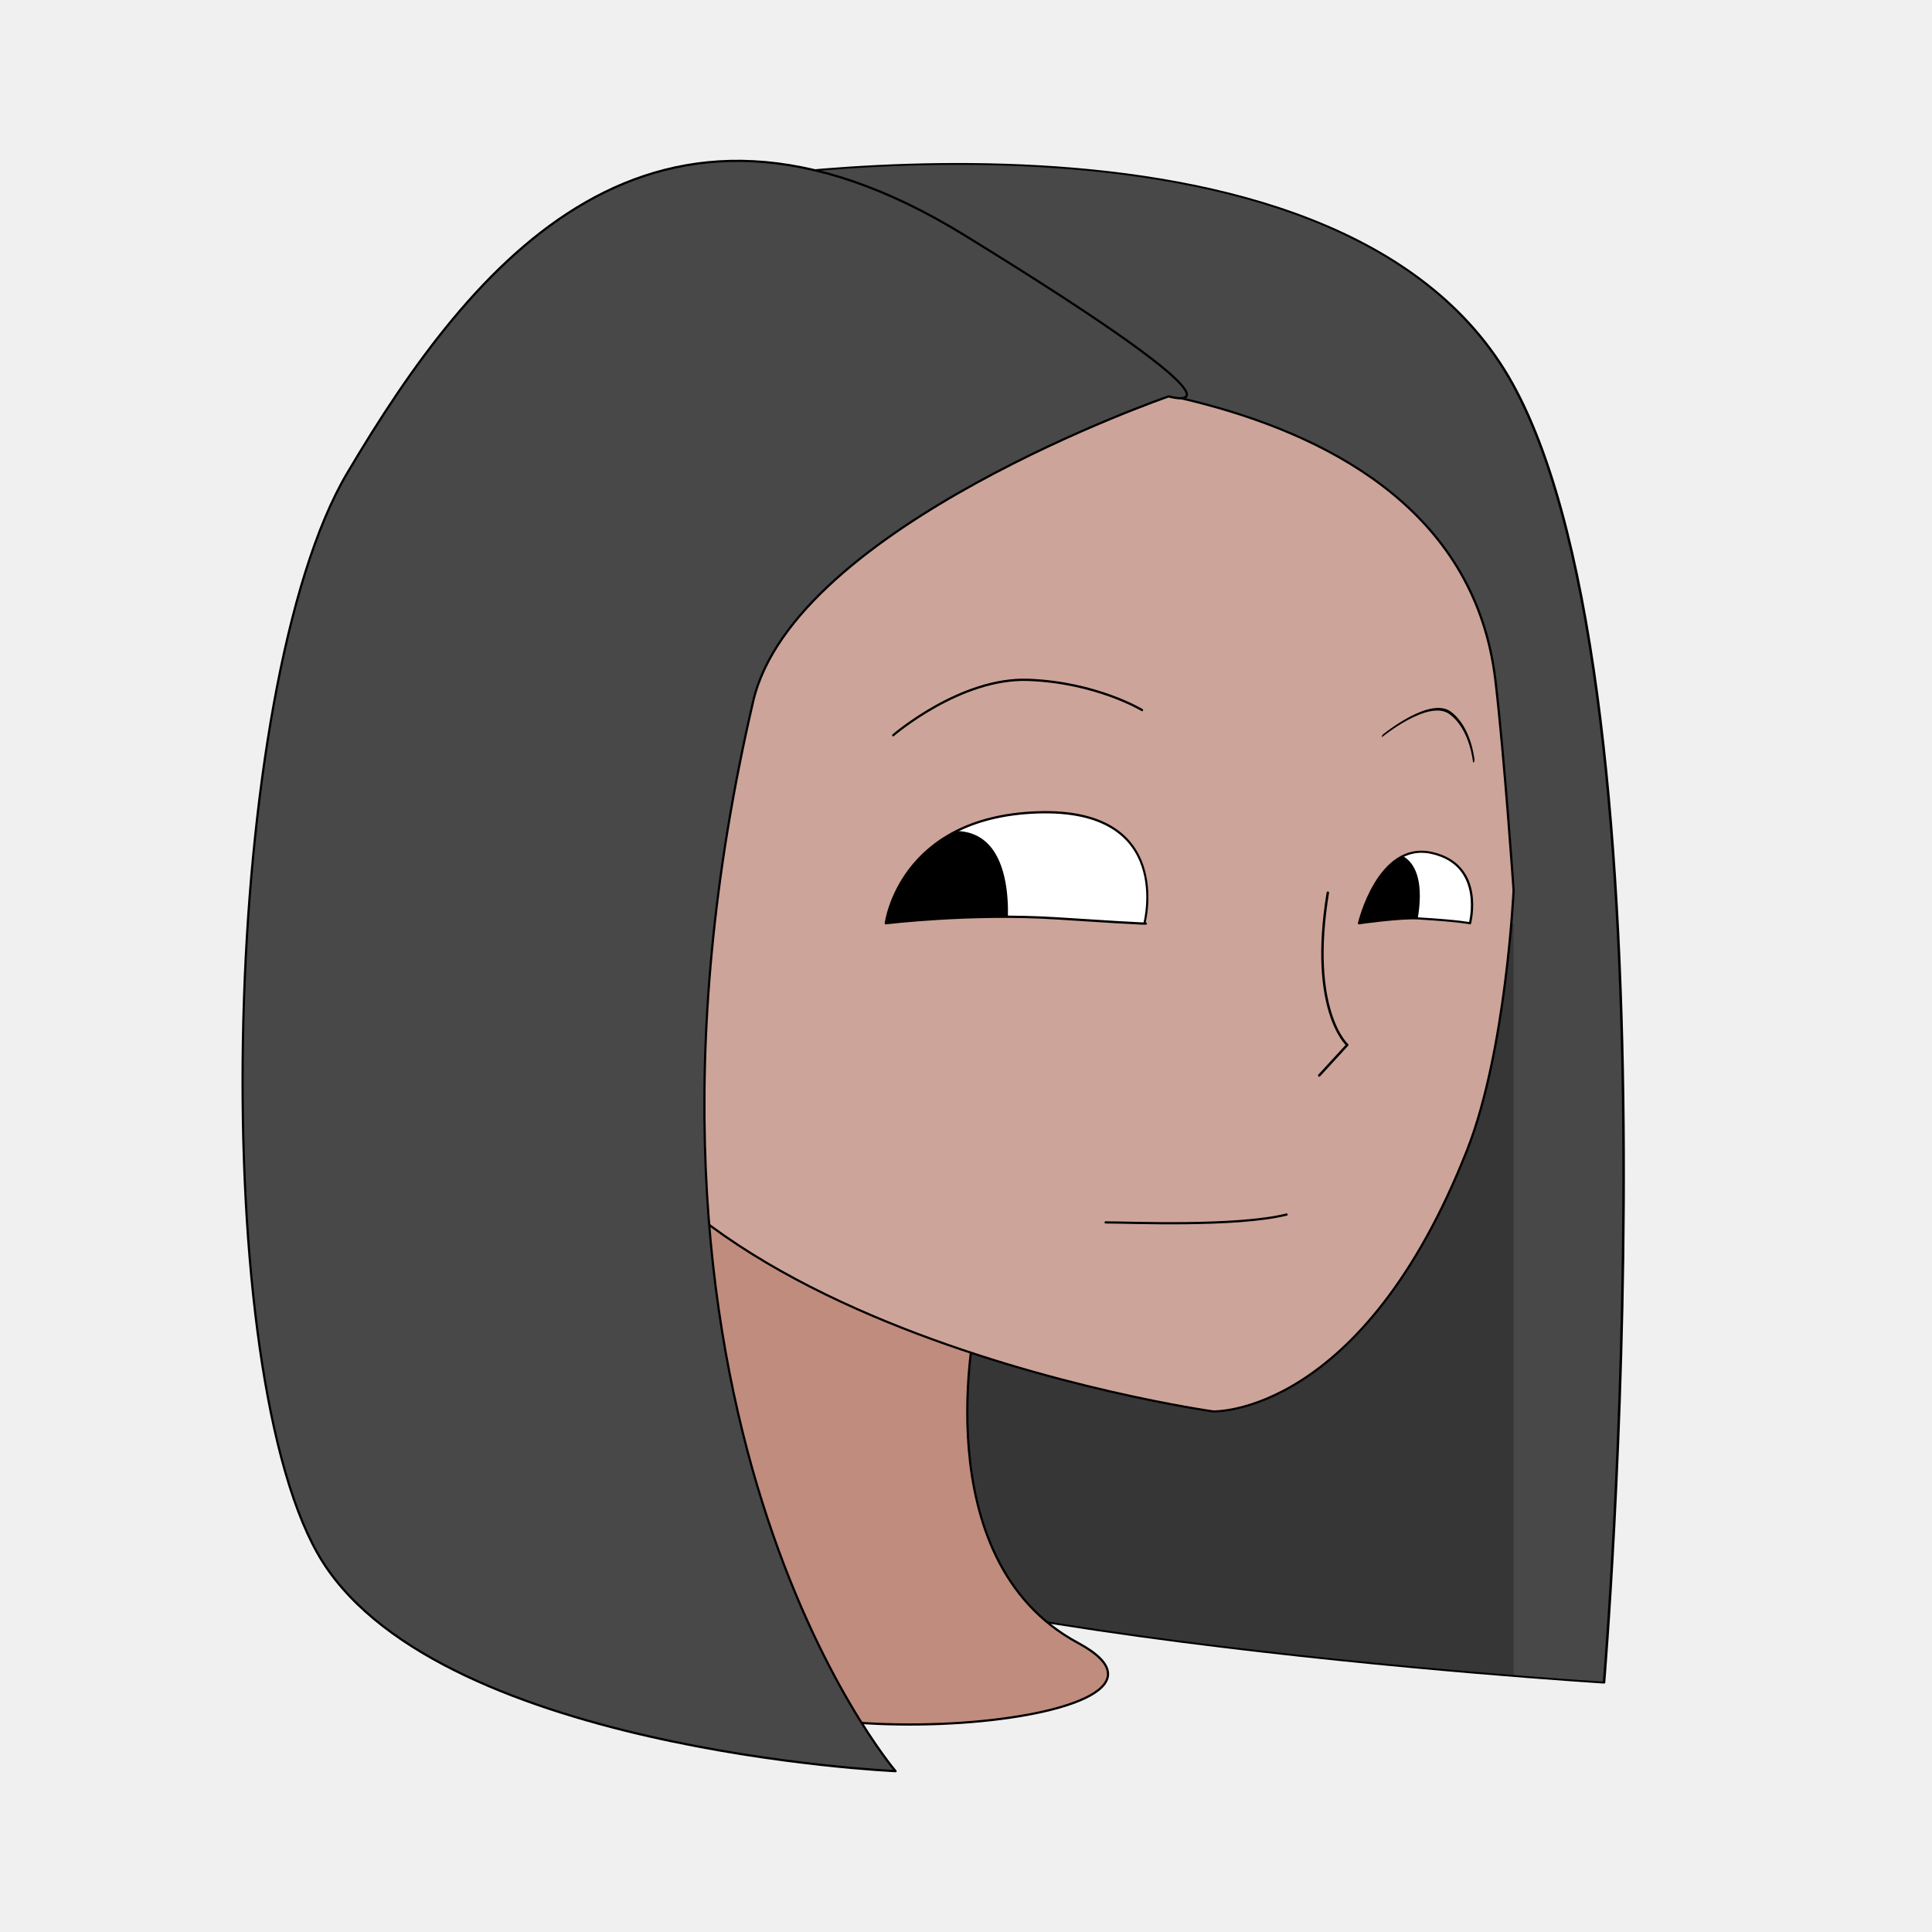
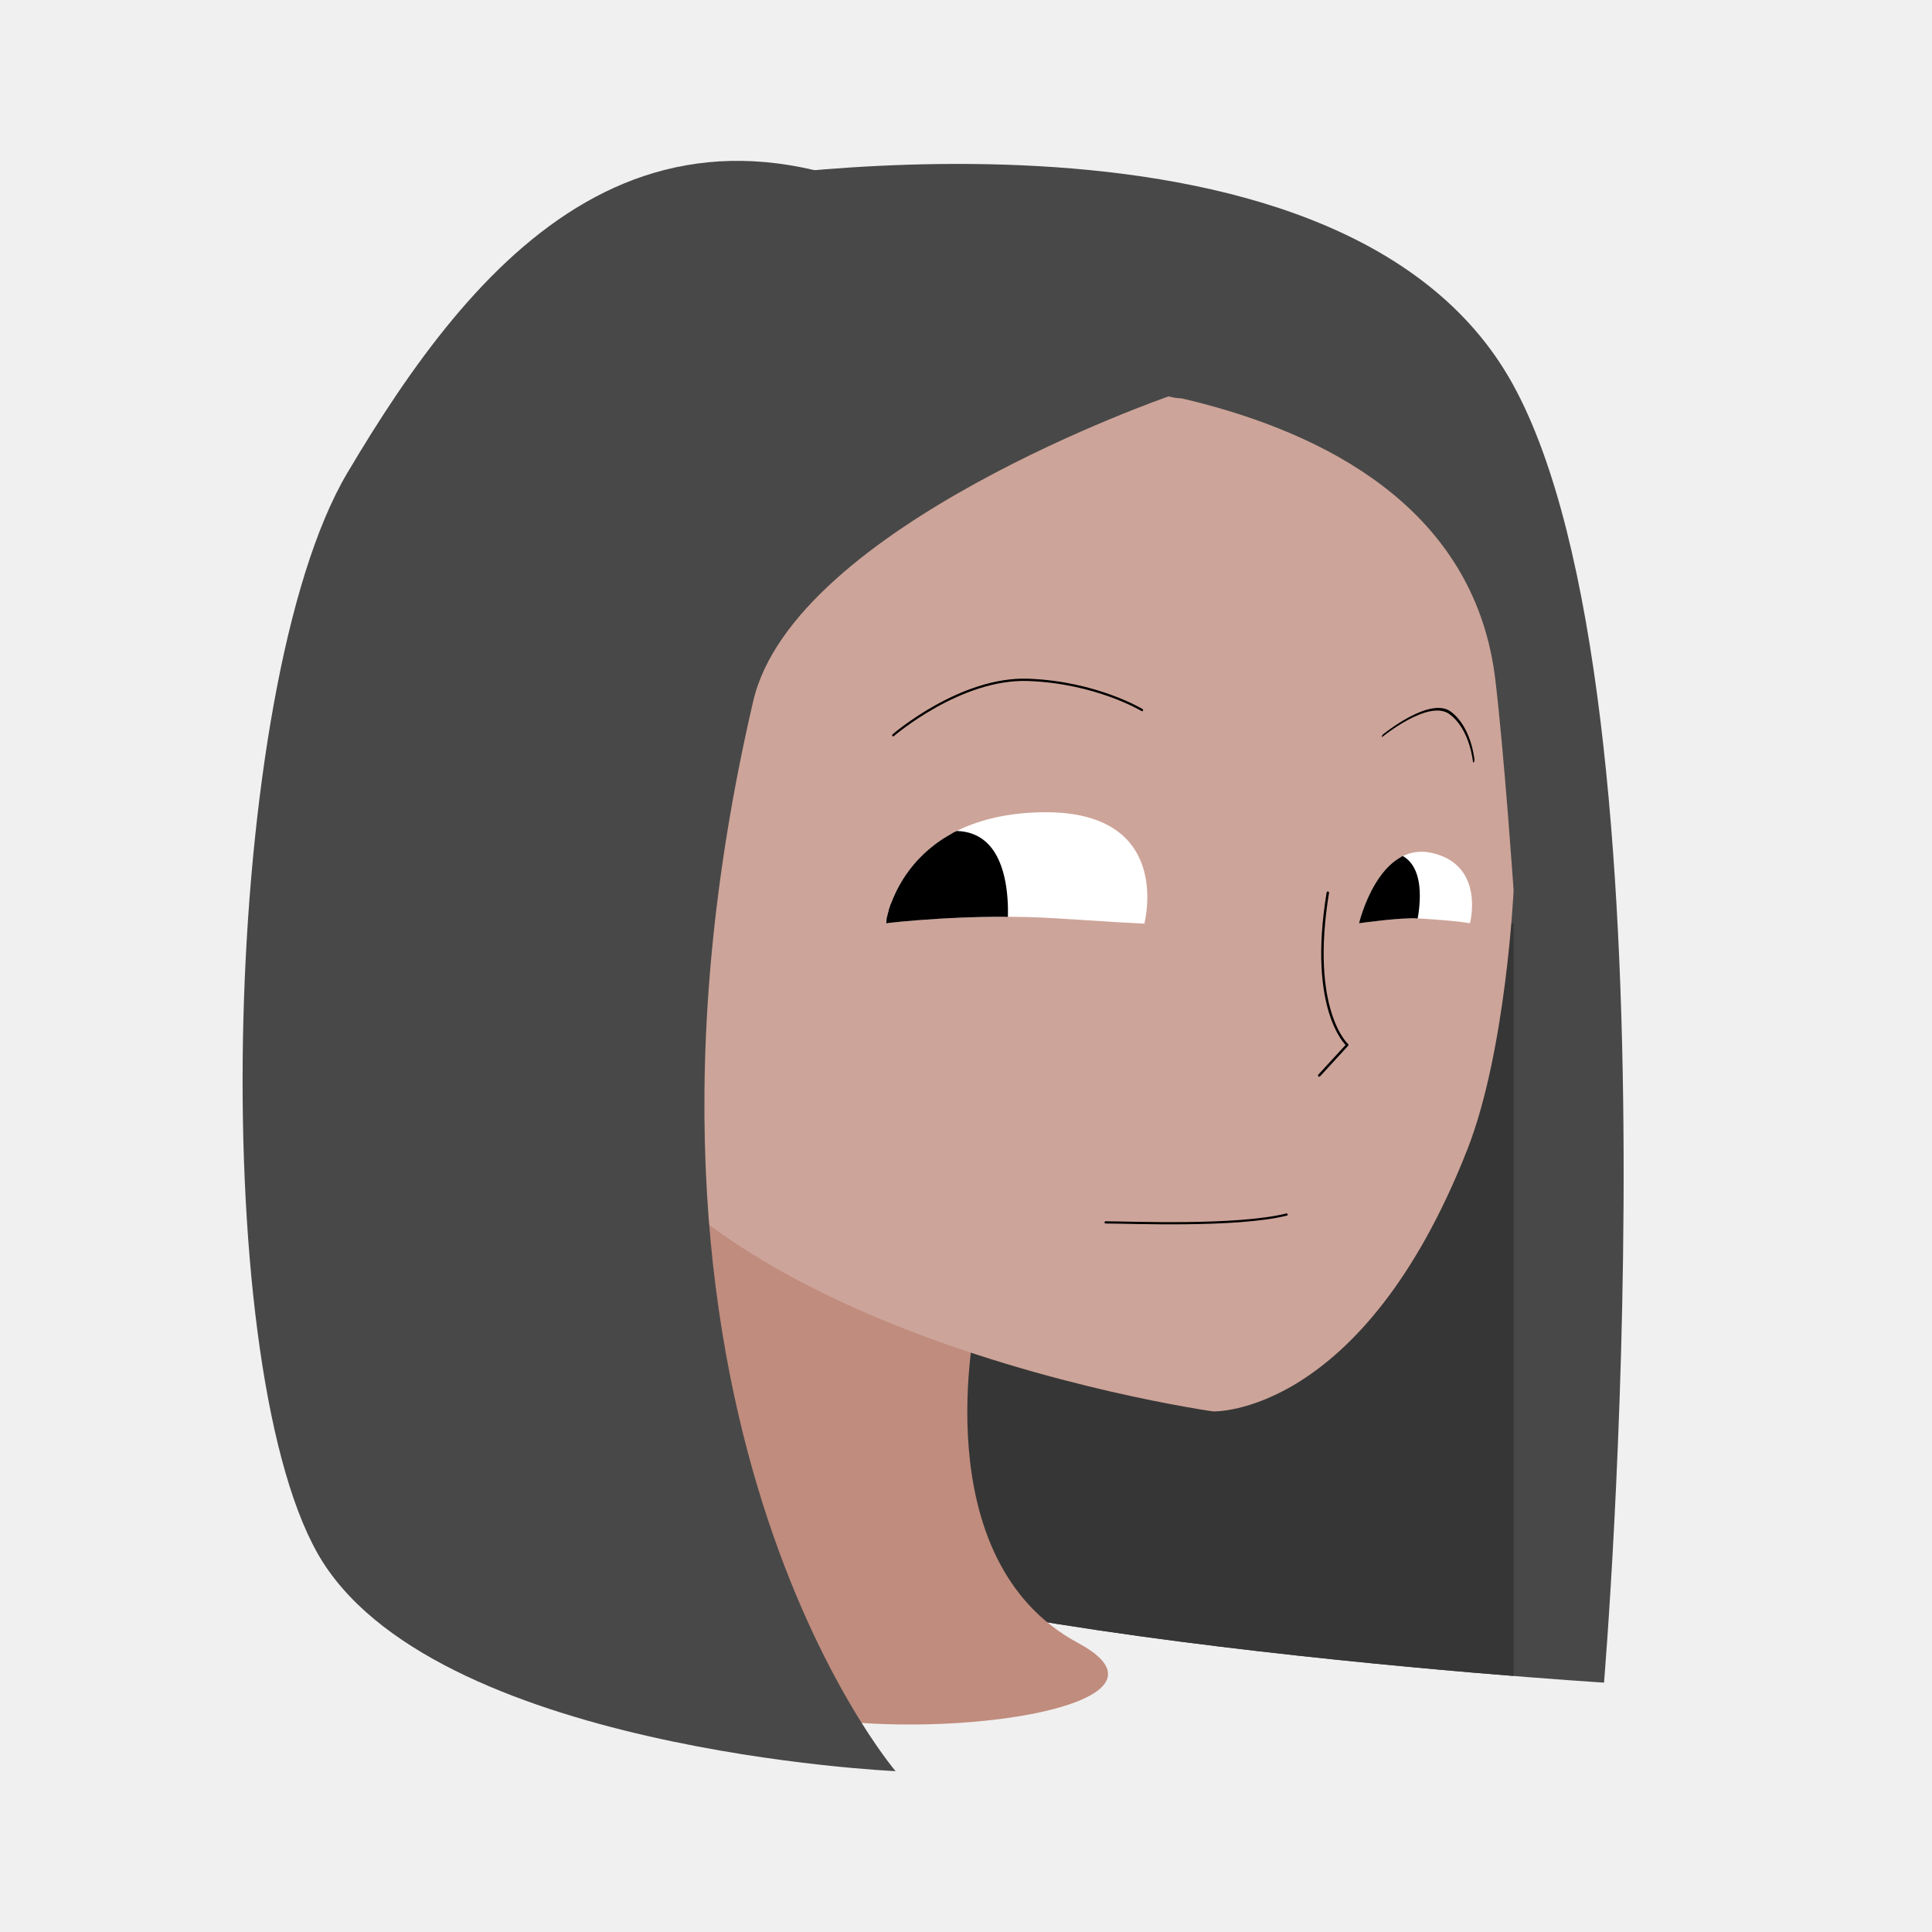
<svg xmlns="http://www.w3.org/2000/svg" width="100%" height="100%" viewBox="0 0 1000 1000" version="1.1" xml:space="preserve" style="fill-rule:evenodd;clip-rule:evenodd;stroke-linecap:round;stroke-linejoin:round;stroke-miterlimit:1.5;">
  <g transform="matrix(2.836626,0,0,2.084777,-1247.365,-417.1322)">
    <path d="M566.662,245.969C566.662,245.969 683.948,217.153 715.731,295.369C747.513,373.585 732.419,617.839 732.419,617.839C732.419,617.839 581.101,605.013 567.667,574.875C540.041,512.896 566.662,245.969 566.662,245.969Z" style="fill:rgb(72,72,72);" />
    <clipPath id="_clip1">
      <path d="M566.662,245.969C566.662,245.969 683.948,217.153 715.731,295.369C747.513,373.585 732.419,617.839 732.419,617.839C732.419,617.839 581.101,605.013 567.667,574.875C540.041,512.896 566.662,245.969 566.662,245.969Z" />
    </clipPath>
    <g clip-path="url(#_clip1)">
      <g transform="matrix(0.673003,0,0,0.915713,240.6698,52.07553)">
        <path d="M706.167,633.129L706.167,411.958L516.855,423.542L500,678.995L706.167,633.129Z" style="fill:rgb(54,54,54);" />
      </g>
    </g>
-     <path d="M566.662,245.969C566.662,245.969 683.948,217.153 715.731,295.369C747.513,373.585 732.419,617.839 732.419,617.839C732.419,617.839 581.101,605.013 567.667,574.875C540.041,512.896 566.662,245.969 566.662,245.969Z" style="fill:none;stroke:black;stroke-width:0.46px;" />
  </g>
  <g transform="matrix(1.909059,0,0,1.909059,-538.3335,-332.7074)">
-     <path d="M546.693,531.712C546.693,531.712 532.095,597.045 574.257,619.712C616.42,642.379 481.753,653.045 471.087,625.045C460.42,597.045 459.087,500 459.087,500L546.693,531.712Z" style="fill:rgb(192,140,125);stroke:black;stroke-width:0.6px;" />
+     <path d="M546.693,531.712C546.693,531.712 532.095,597.045 574.257,619.712C616.42,642.379 481.753,653.045 471.087,625.045C460.42,597.045 459.087,500 459.087,500L546.693,531.712Z" style="fill:rgb(192,140,125);" />
  </g>
  <g transform="matrix(1.904588,-0.130575,0.123233,1.797493,-620.0631,-173.2713)">
-     <path d="M566.038,245.283C566.038,245.283 705.306,248.99 709.709,343.787C710.74,365.99 710.74,404.404 710.74,404.404C710.74,404.404 705.753,450.207 693.417,477.778C660.075,552.294 619.824,547.847 619.824,547.847C619.824,547.847 444.374,508.767 451.534,407.362C456.182,341.538 397.942,241.852 566.038,245.283Z" style="fill:rgb(205,164,153);stroke:black;stroke-width:0.61px;" />
+     <path d="M566.038,245.283C566.038,245.283 705.306,248.99 709.709,343.787C710.74,365.99 710.74,404.404 710.74,404.404C710.74,404.404 705.753,450.207 693.417,477.778C660.075,552.294 619.824,547.847 619.824,547.847C619.824,547.847 444.374,508.767 451.534,407.362C456.182,341.538 397.942,241.852 566.038,245.283Z" style="fill:rgb(205,164,153);" />
  </g>
  <g transform="matrix(1.731302,0,0,1.579504,-441.0688,-172.8038)">
    <path d="M661.063,411.958C661.063,411.958 673.412,410.003 678.931,410.372C691.285,411.197 694.23,411.958 694.23,411.958C694.23,411.958 698.858,392.882 682.858,388.916C666.858,384.951 661.063,411.958 661.063,411.958Z" style="fill:white;" />
    <clipPath id="_clip2">
      <path d="M661.063,411.958C661.063,411.958 673.412,410.003 678.931,410.372C691.285,411.197 694.23,411.958 694.23,411.958C694.23,411.958 698.858,392.882 682.858,388.916C666.858,384.951 661.063,411.958 661.063,411.958Z" />
    </clipPath>
    <g clip-path="url(#_clip2)">
      <g transform="matrix(1,0,0,1.208644,-2,-90.7872)">
        <path d="M677.789,423.553C677.789,423.553 687.695,398.735 672.328,396.924C663.349,395.865 661.063,423.553 661.063,423.553L677.789,423.553Z" style="stroke:black;stroke-width:0.62px;" />
      </g>
    </g>
-     <path d="M661.063,411.958C661.063,411.958 673.412,410.003 678.931,410.372C691.285,411.197 694.23,411.958 694.23,411.958C694.23,411.958 698.858,392.882 682.858,388.916C666.858,384.951 661.063,411.958 661.063,411.958Z" style="fill:none;stroke:black;stroke-width:0.69px;" />
  </g>
  <g transform="matrix(1.731302,0,0,1.909059,-441.0688,-308.5664)">
    <path d="M596.897,411.958C596.897,411.958 606.105,380.556 564.815,381.889C523.525,383.223 519.563,411.958 519.563,411.958C519.563,411.958 545.123,409.108 571.027,410.646C603.014,412.545 596.897,411.958 596.897,411.958Z" style="fill:white;" />
    <clipPath id="_clip3">
      <path d="M596.897,411.958C596.897,411.958 606.105,380.556 564.815,381.889C523.525,383.223 519.563,411.958 519.563,411.958C519.563,411.958 545.123,409.108 571.027,410.646C603.014,412.545 596.897,411.958 596.897,411.958Z" />
    </clipPath>
    <g clip-path="url(#_clip3)">
      <g transform="matrix(1,0,0,1,-7.008,-6.27058)">
        <path d="M562.187,423.553C562.187,423.553 567.531,393.278 547.051,393.512C526.571,393.747 526.571,423.553 526.571,423.553L562.187,423.553Z" style="stroke:black;stroke-width:0.62px;" />
      </g>
    </g>
-     <path d="M596.897,411.958C596.897,411.958 606.105,380.556 564.815,381.889C523.525,383.223 519.563,411.958 519.563,411.958C519.563,411.958 545.123,409.108 571.027,410.646C603.014,412.545 596.897,411.958 596.897,411.958Z" style="fill:none;stroke:black;stroke-width:0.62px;" />
  </g>
  <g transform="matrix(1.909059,0,0,1.909059,-548.9568,-308.5664)">
    <path d="M647.563,403.663C642.335,435.581 652.83,444.94 652.83,444.94L645.225,453.228" style="fill:rgb(205,164,153);stroke:black;stroke-width:0.66px;" />
  </g>
  <g transform="matrix(1.909059,0,0,1.909059,-582.6134,-308.5664)">
-     <path d="M622.027,269.106C622.027,269.106 520.464,304.175 509.397,351.746C464.577,544.391 548,641.84 548,641.84C548,641.84 421.443,636.252 391.254,582.736C361.066,529.22 365.209,347.524 399.332,289.891C433.456,232.258 481.867,173.242 566.662,225.386C651.458,277.53 622.027,269.106 622.027,269.106Z" style="fill:rgb(72,72,72);stroke:black;stroke-width:0.6px;" />
+     <path d="M622.027,269.106C622.027,269.106 520.464,304.175 509.397,351.746C464.577,544.391 548,641.84 548,641.84C548,641.84 421.443,636.252 391.254,582.736C361.066,529.22 365.209,347.524 399.332,289.891C433.456,232.258 481.867,173.242 566.662,225.386C651.458,277.53 622.027,269.106 622.027,269.106Z" style="fill:rgb(72,72,72);" />
  </g>
  <g transform="matrix(1.731302,0,0,1.909059,-441.0688,-308.5664)">
    <path d="M521.793,360.979C521.793,360.979 541.823,345.277 562.187,345.96C582.55,346.643 596.203,354.152 596.203,354.152" style="fill-opacity:0;stroke:black;stroke-width:0.62px;" />
  </g>
  <g transform="matrix(0.558505,0.332071,-0.821694,1.680346,720.8398,-399.051)">
    <path d="M521.793,360.979C521.793,360.979 541.823,345.277 562.187,345.96C582.55,346.643 596.203,354.152 596.203,354.152" style="fill-opacity:0;stroke:black;stroke-width:0.79px;" />
  </g>
  <g transform="matrix(1.909059,0,0,1.909059,-524.0132,-353.3982)">
    <path d="M574.257,516.541C580.8,516.541 609.759,517.799 623.324,514.408" style="fill:none;stroke:black;stroke-width:0.6px;" />
  </g>
</svg>
